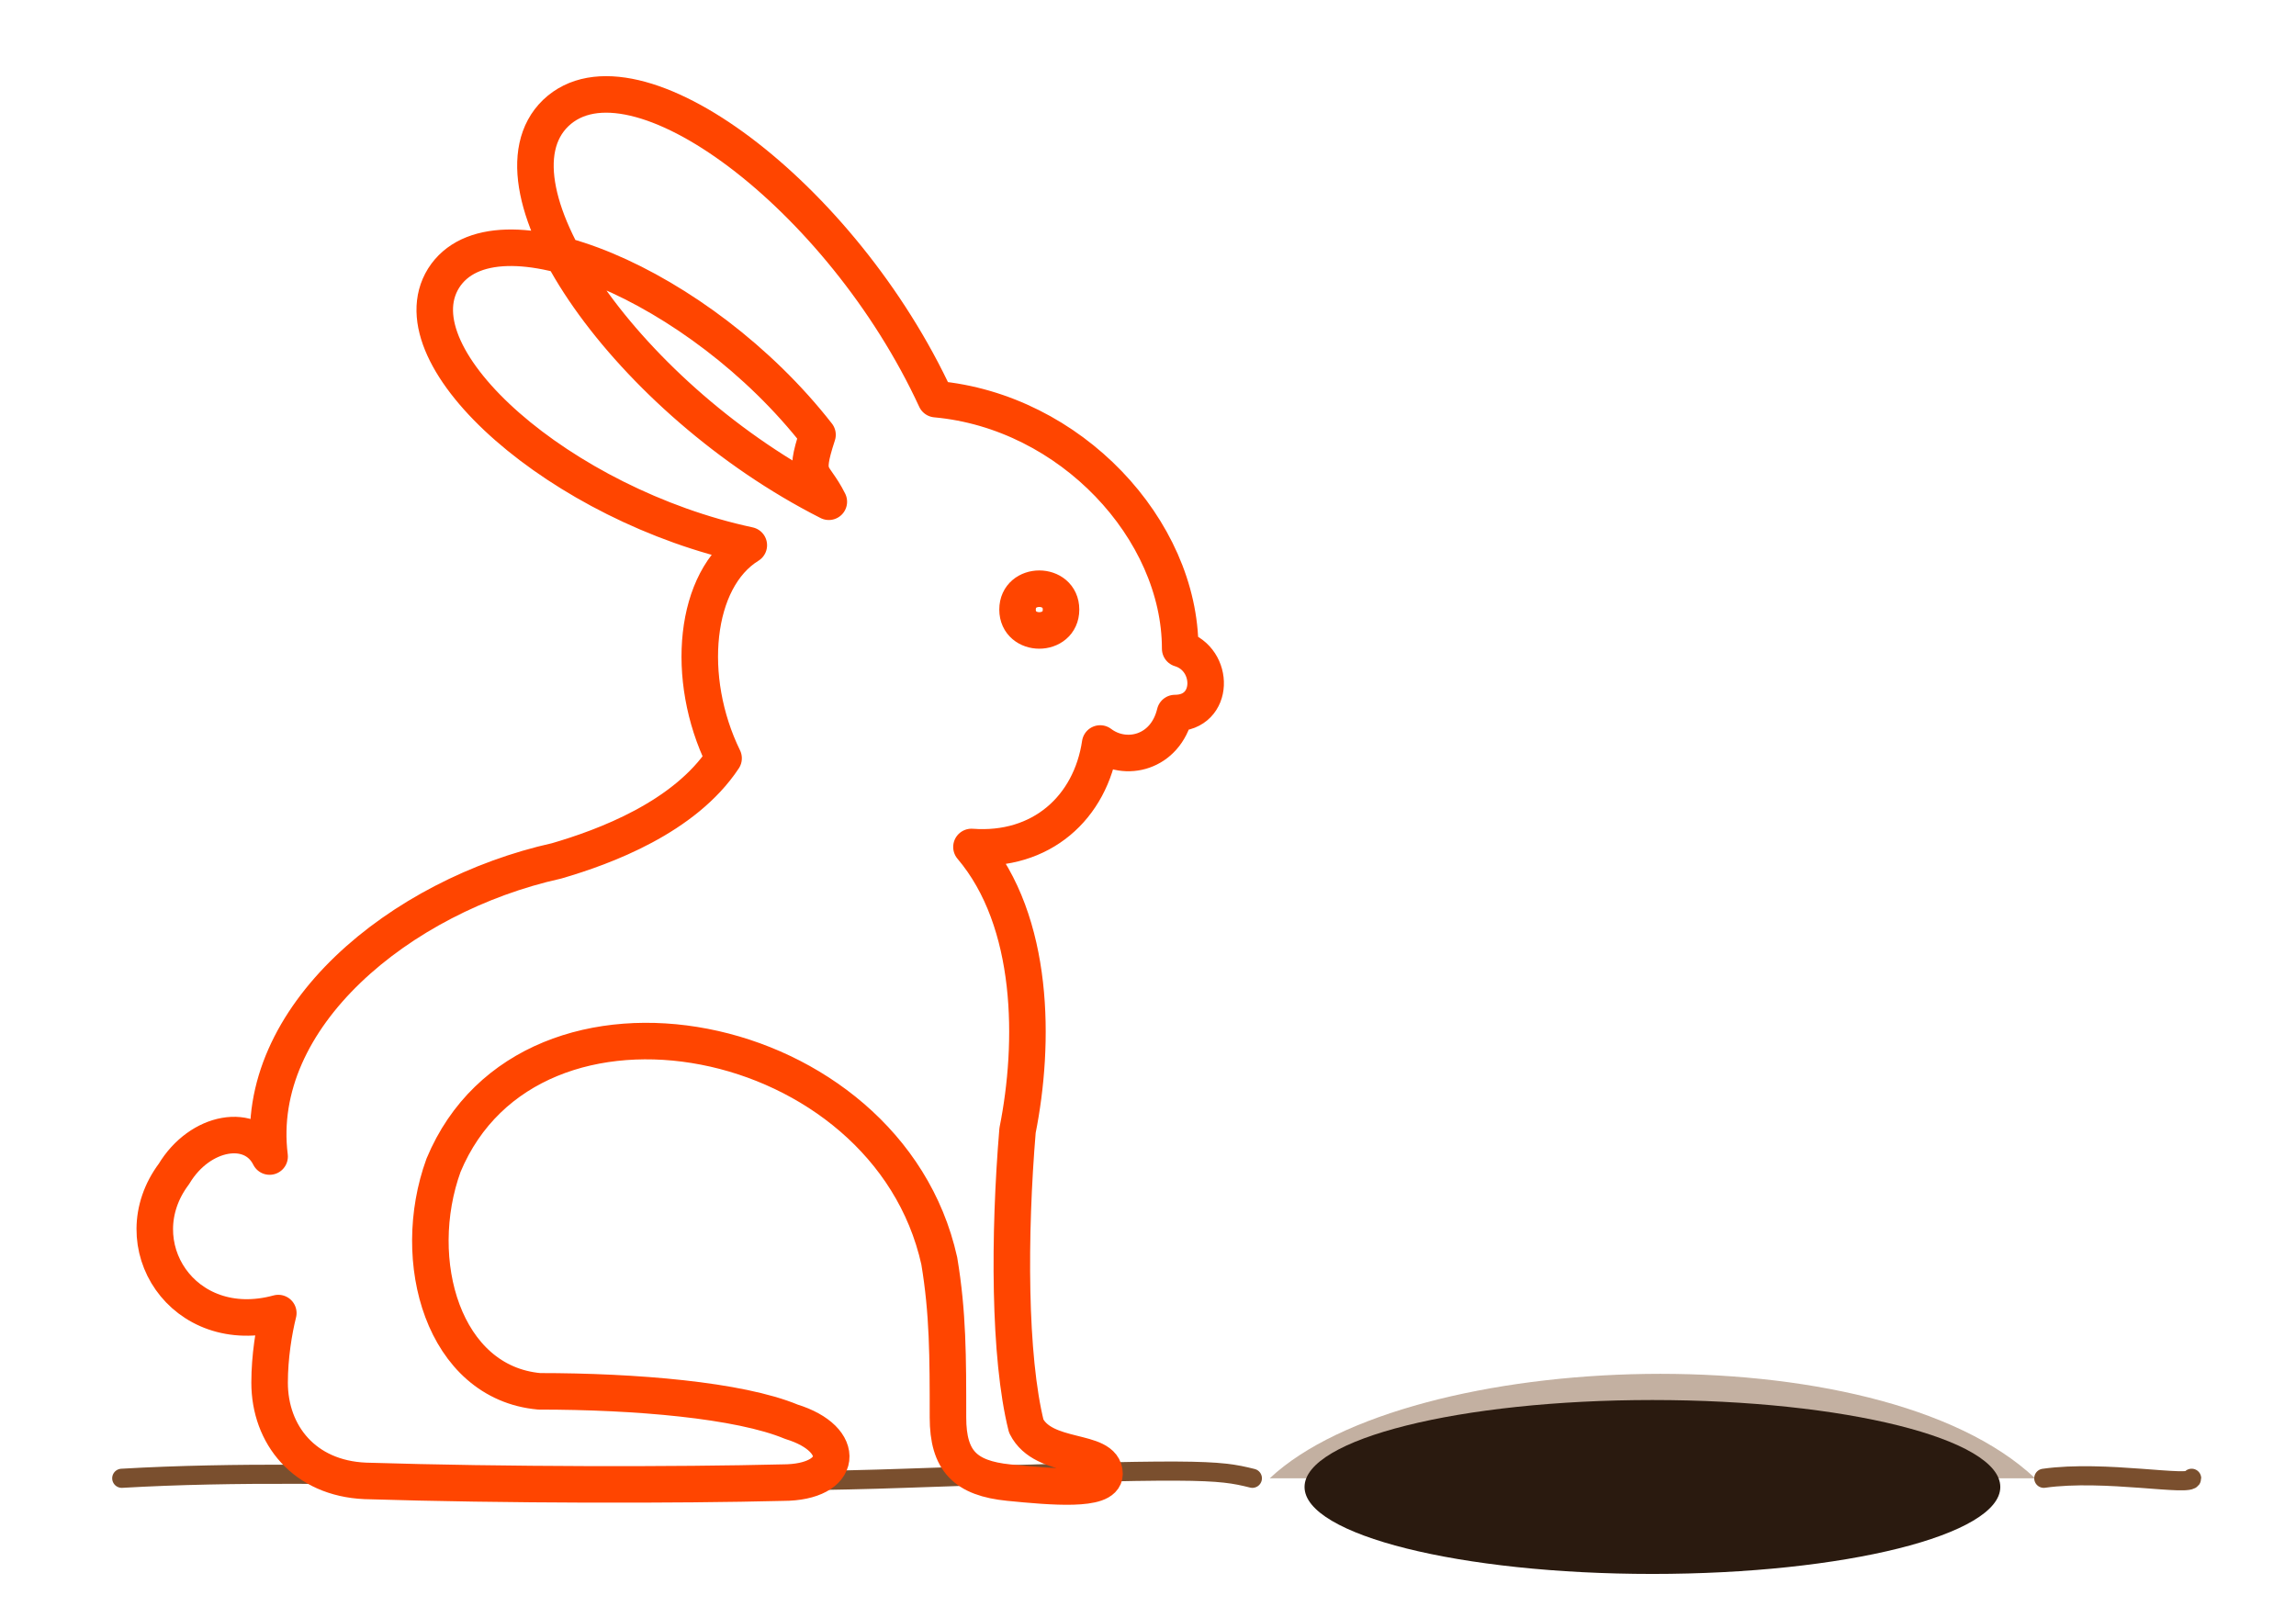
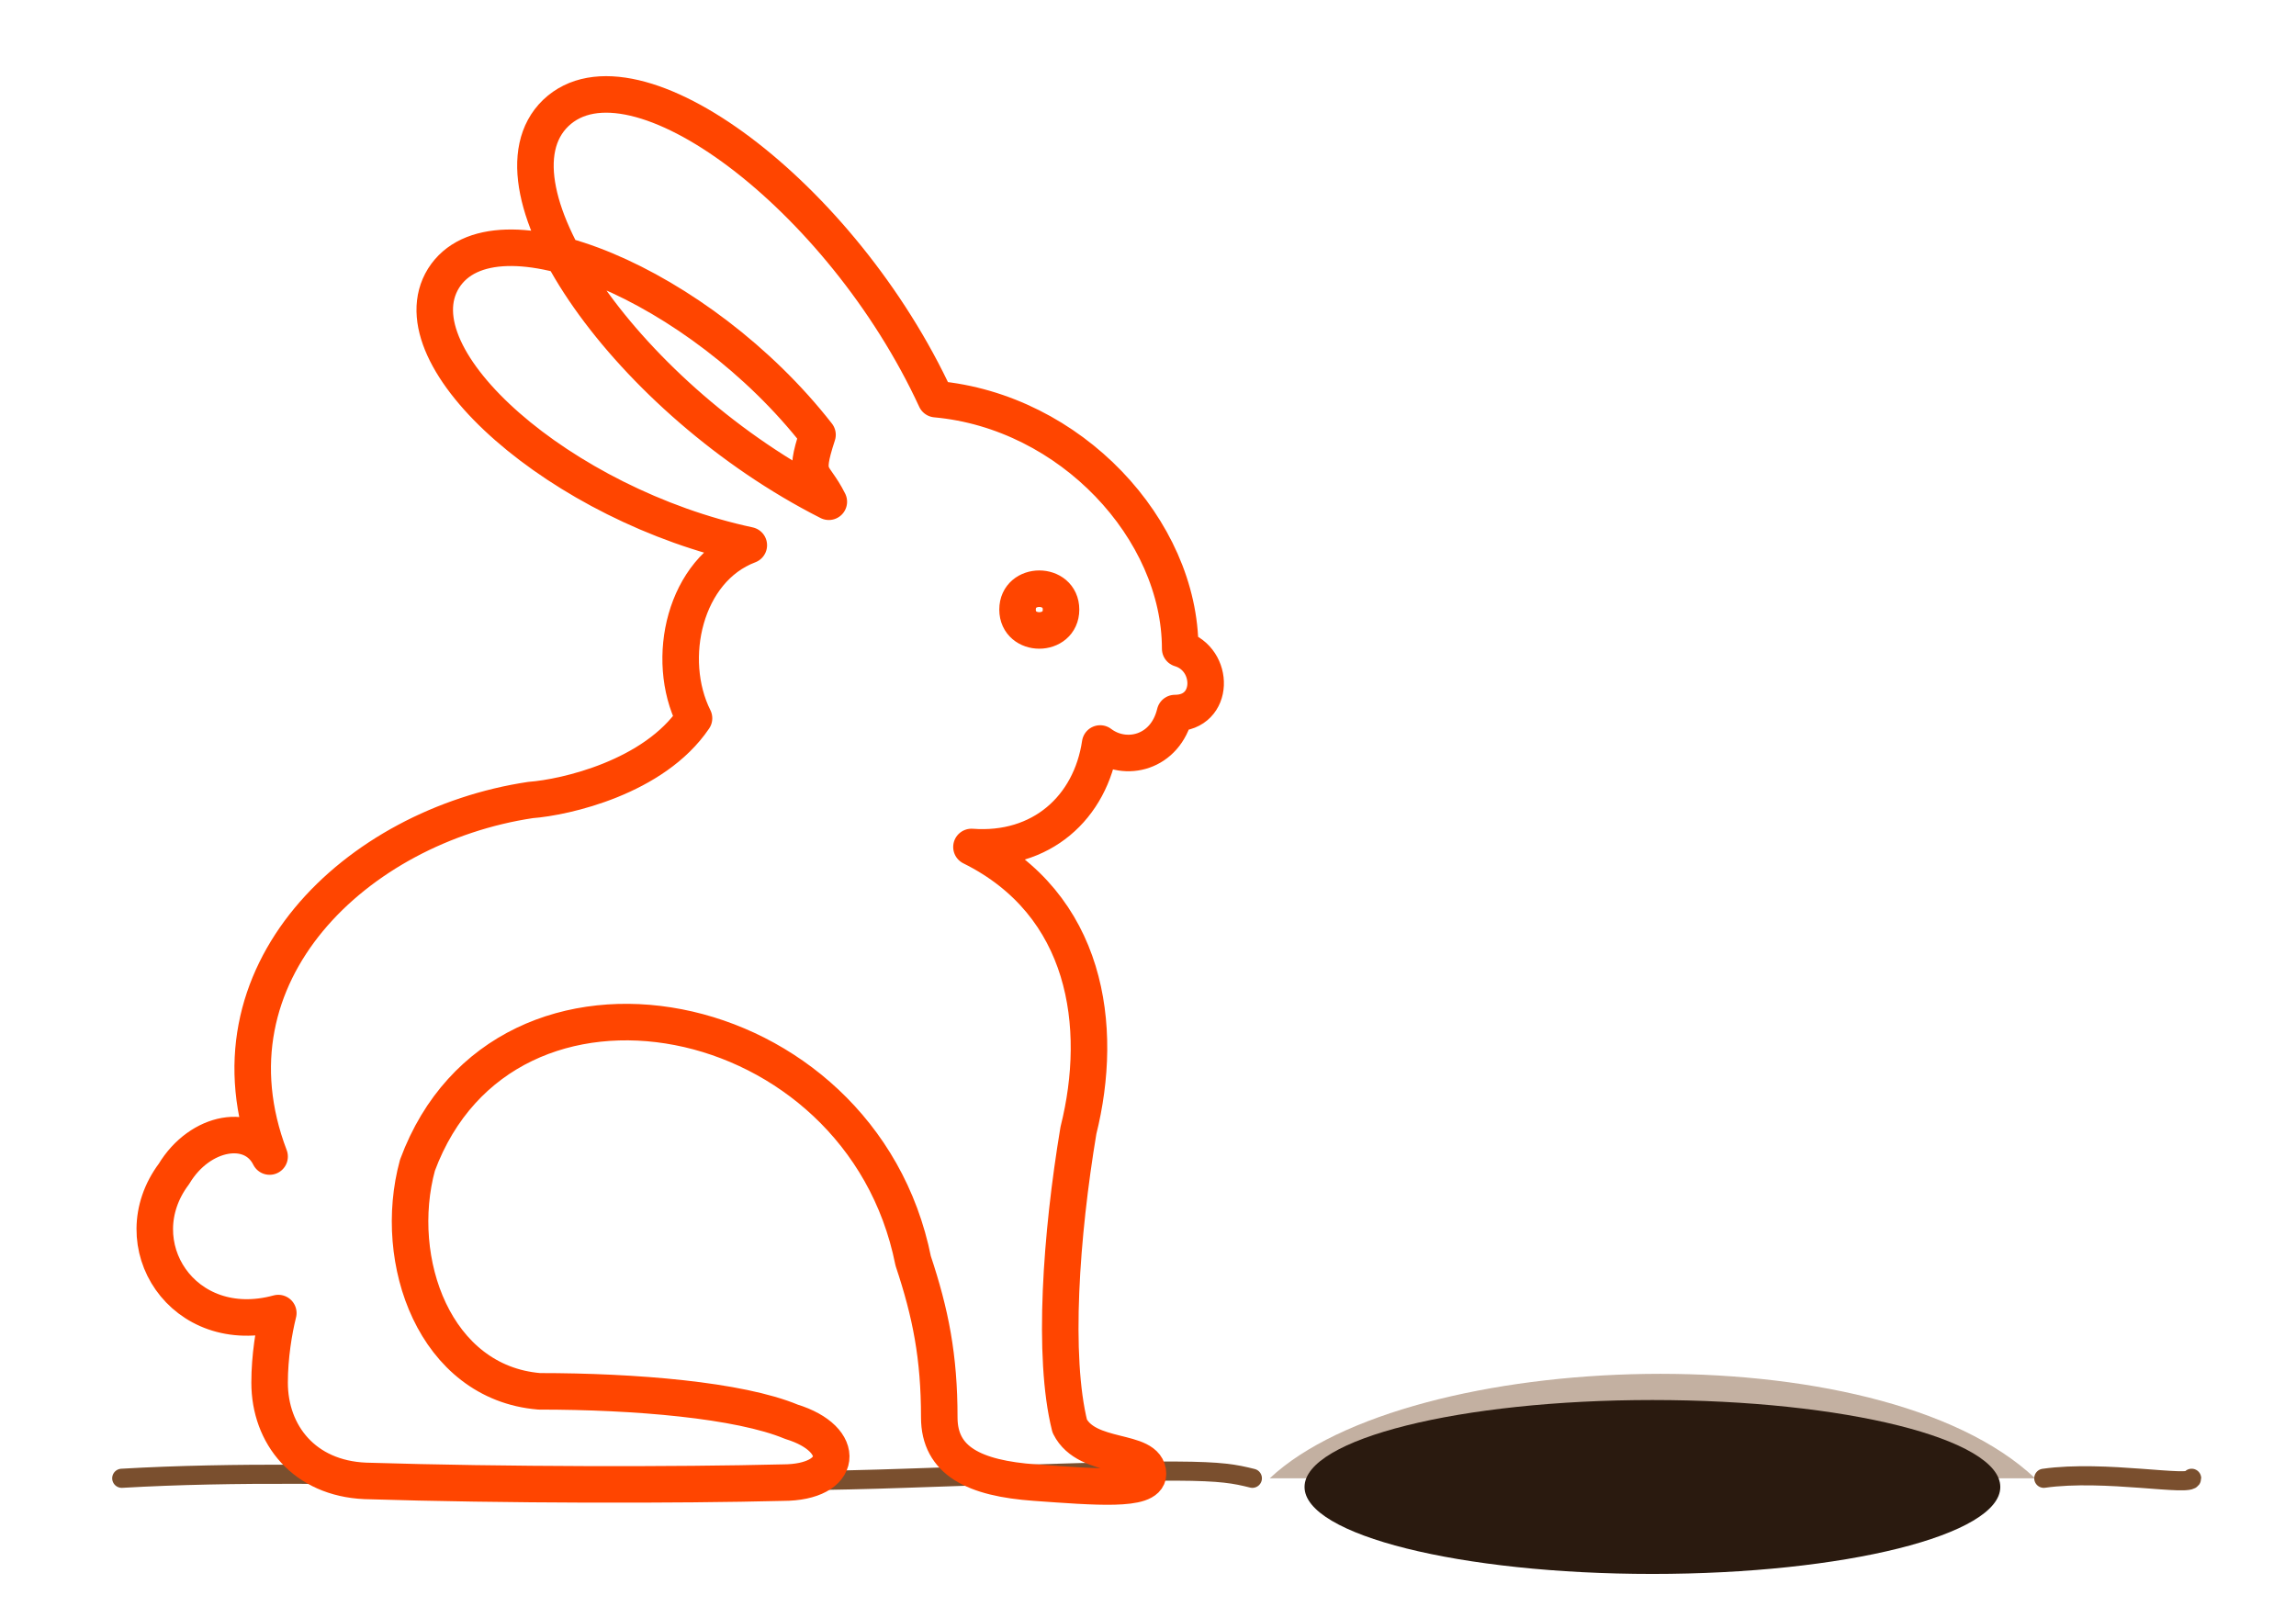
<svg xmlns="http://www.w3.org/2000/svg" viewBox="0 0 264 186" width="528" height="372">
  <path d="M14 170 C40 168.5 70 171.2 104 170 S140 169 144 170 M235 170 C242 169 252 171 252 170" fill="none" stroke="#7a4f2e" stroke-width="2.2" stroke-linecap="round" />
  <path d="M146 170 C162 155 216 153 234 170" fill="#7a4f2e" opacity=".45" />
  <ellipse cx="190" cy="171" rx="40" ry="10" fill="#2a1a0f" />
-   <path d="M-46 -19 C-57 -16 -64 -27 -58 -35 C-55 -40 -49 -41 -47 -37 C-49 -53 -32 -67 -14 -71 C-8.5 -72.6 0.7 -76 5.2 -82.8 C0.7 -92 1.8 -103.4 8.1 -107.3 C-13.4 -111.9 -32.7 -128.8 -27 -138 C-21.2 -147.2 2.5 -137.3 16 -120 C14.3 -114.8 15.5 -115.9 17.3 -112.3 C-5.6 -123.9 -22.9 -148.5 -14.1 -157 C-5.2 -165.5 18.8 -147.5 29.6 -124.1 C45.1 -122.7 57.7 -109.1 57.7 -95.4 C61.7 -94.2 61.7 -88 57.1 -88 C56 -83.4 51.4 -82.3 48.5 -84.5 C47.4 -77.1 41.7 -72 33.7 -72.6 C41 -64 41 -50 39 -40 C38 -28 38 -14 40 -6 C42 -2 49 -3.5 49 -0.5 C49 1.5 43 1 38 0.5 C33 0 31 -2 31 -7 C31 -14 31 -19 30 -25 C24 -52 -17 -60 -27 -36 C-31 -25 -27 -11 -16 -10 C-5 -10 7 -9 13 -6.5 C19.5 -4.5 19 0.5 12 0.5 C0 0.8 -20 0.8 -36 0.3 C-43 0 -47 -5 -47 -11 C-47 -14 -46.5 -17 -46 -19 M44 -99.9 C44 -96.7 39 -96.7 39 -99.9 C39 -103.1 44 -103.1 44 -99.9" transform="translate(78 170)" fill="none" stroke="#ff4500" stroke-width="4.2" stroke-linecap="round" stroke-linejoin="round" />
+   <path d="M-46 -19 C-57 -16 -64 -27 -58 -35 C-55 -40 -49 -41 -47 -37 C-55 -58 -37 -75 -17 -78 C-13 -78.3 -2.8 -80.6 1.8 -87.4 C-1.6 -94.2 0.7 -104.5 8.1 -107.3 C-13.4 -111.9 -32.7 -128.8 -27 -138 C-21.2 -147.2 2.5 -137.3 16 -120 C14.3 -114.8 15.5 -115.9 17.3 -112.3 C-5.6 -123.9 -22.9 -148.5 -14.1 -157 C-5.2 -165.5 18.8 -147.5 29.6 -124.1 C45.1 -122.7 57.7 -109.1 57.7 -95.4 C61.7 -94.2 61.7 -88 57.1 -88 C56 -83.4 51.4 -82.3 48.5 -84.5 C47.4 -77.1 41.7 -72 33.7 -72.6 C47 -66 49 -52 46 -40 C44 -28 43 -14 45 -6 C47 -2 54 -3.5 54 -0.5 C54 1.5 48 1 41 0.5 C34 0 30 -2 30 -7 C30 -14 29 -19 27 -25 C21 -55 -20 -63 -30 -36 C-33 -25 -28 -11 -16 -10 C-5 -10 7 -9 13 -6.5 C19.5 -4.5 19 0.5 12 0.5 C0 0.8 -20 0.8 -36 0.3 C-43 0 -47 -5 -47 -11 C-47 -14 -46.5 -17 -46 -19 M44 -99.9 C44 -96.7 39 -96.7 39 -99.9 C39 -103.1 44 -103.1 44 -99.9" transform="translate(78 170)" fill="none" stroke="#ff4500" stroke-width="4.2" stroke-linecap="round" stroke-linejoin="round" />
</svg>
